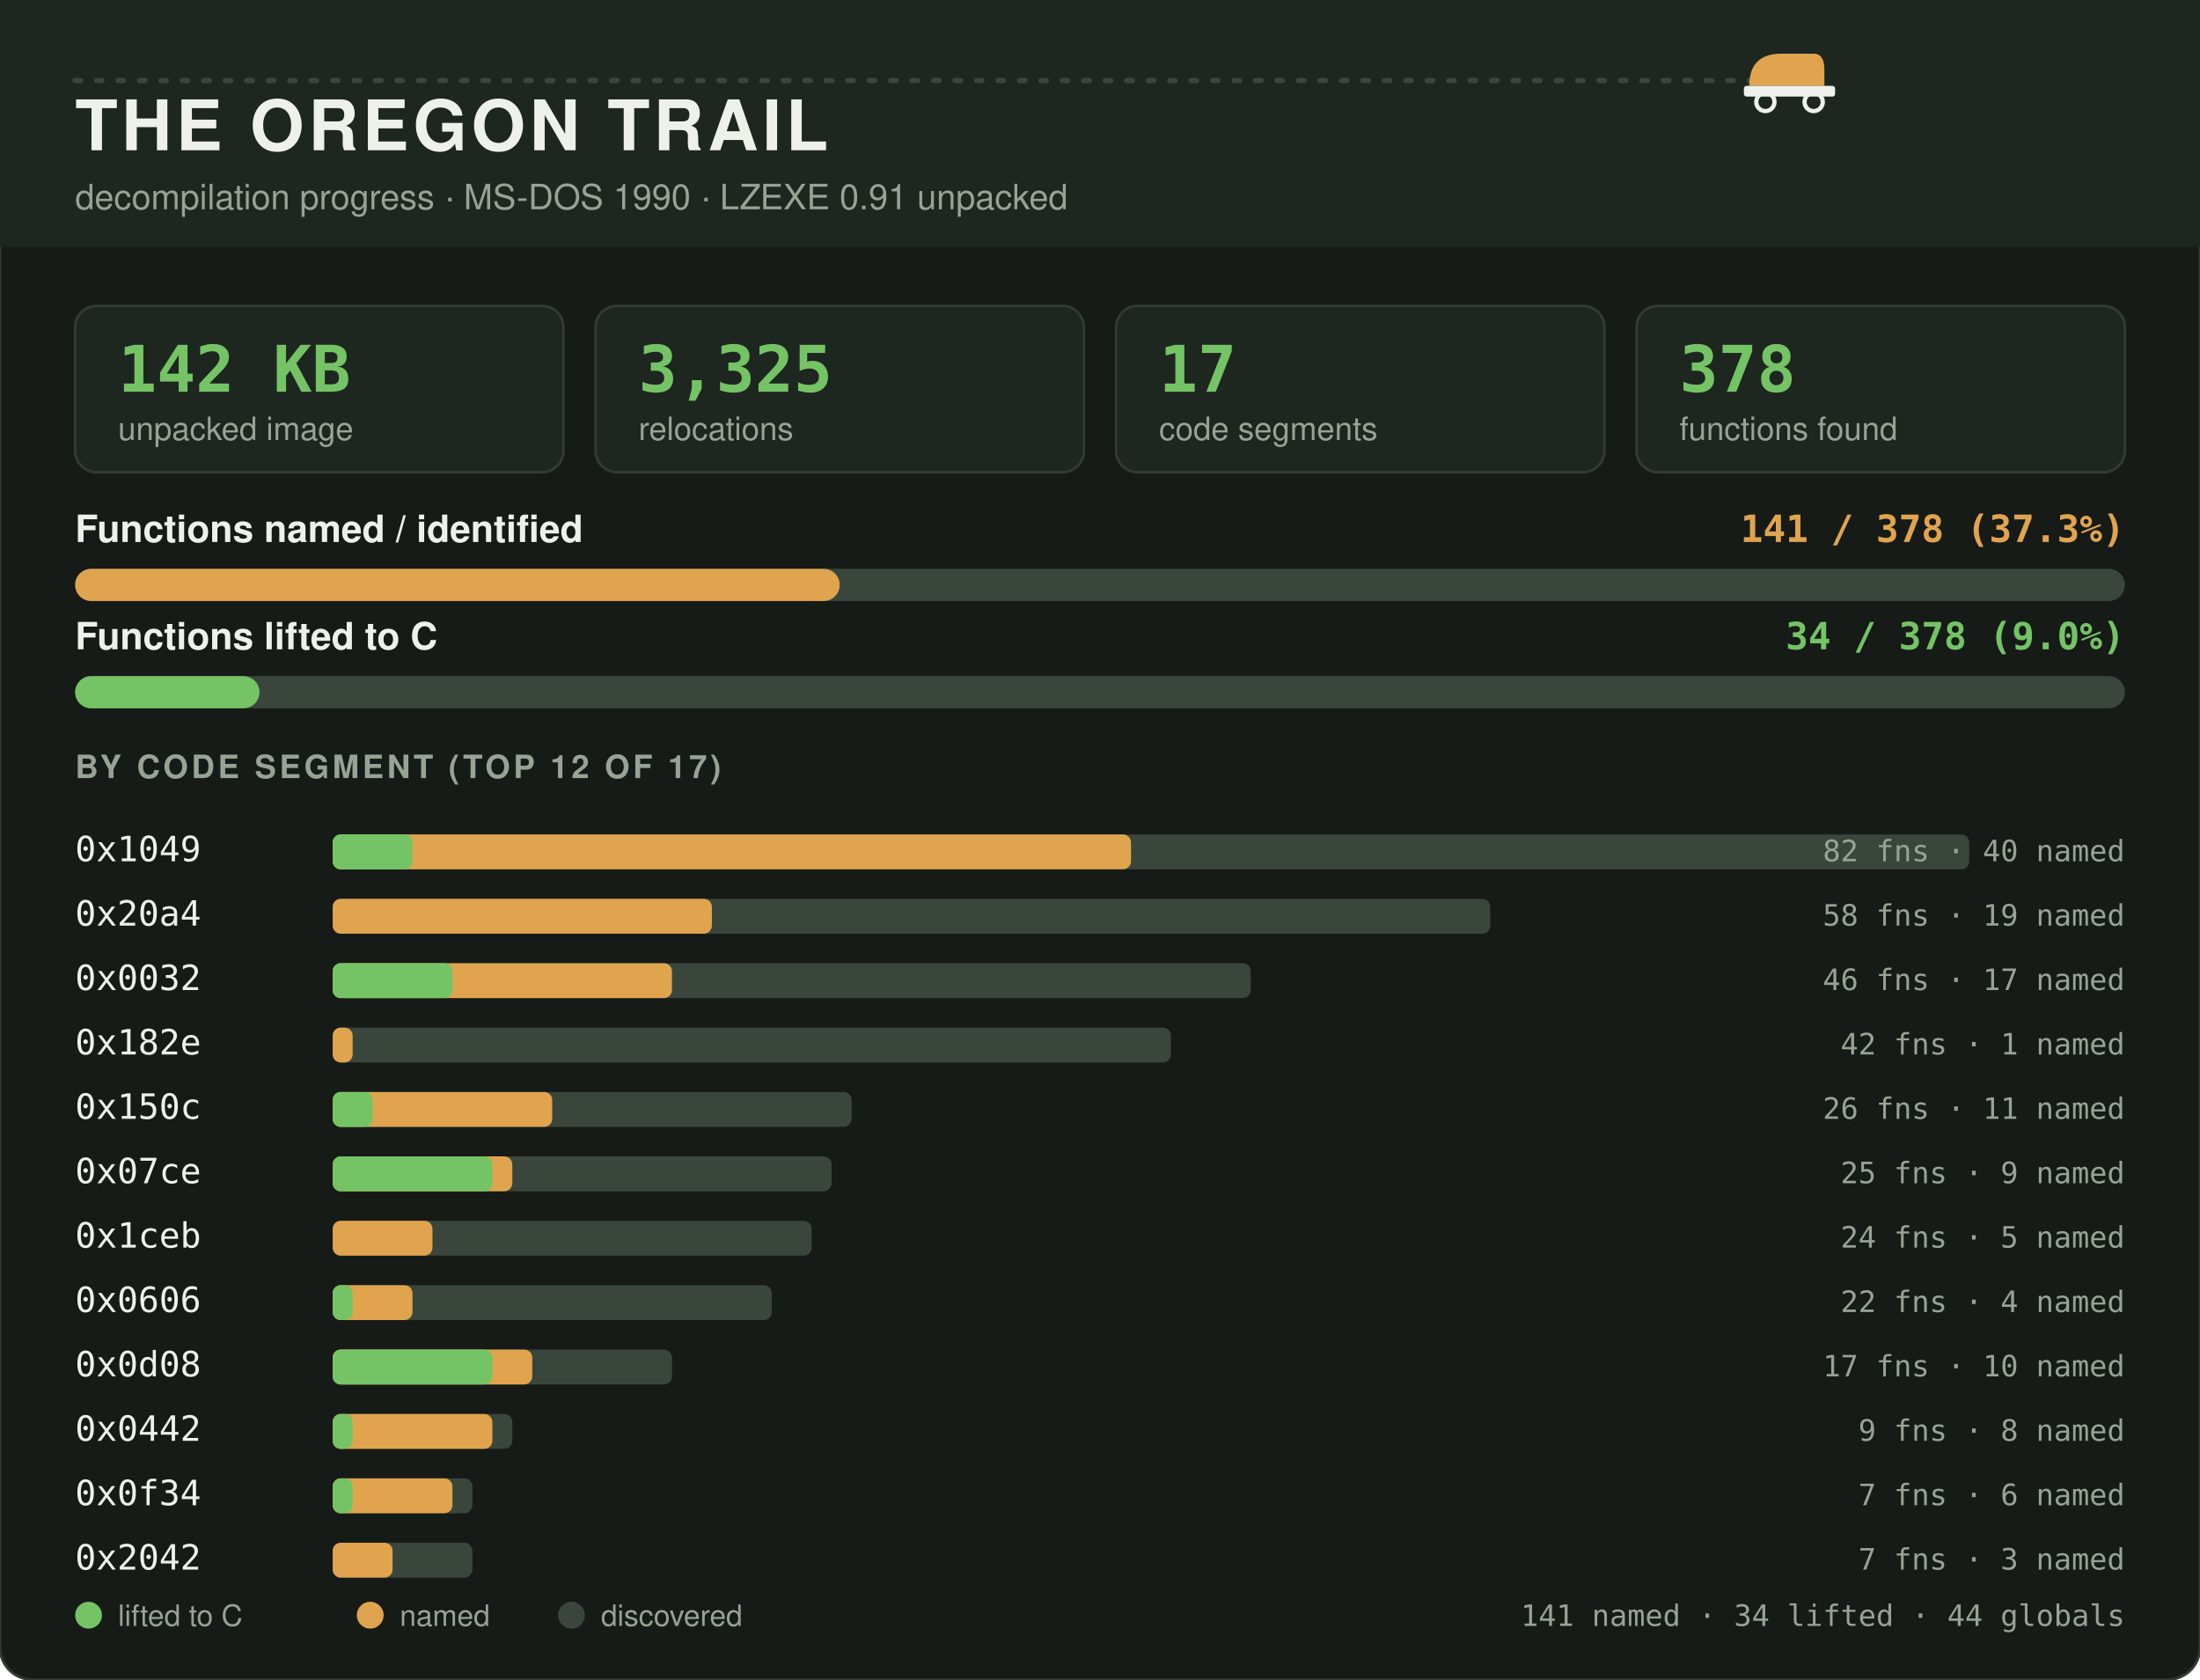
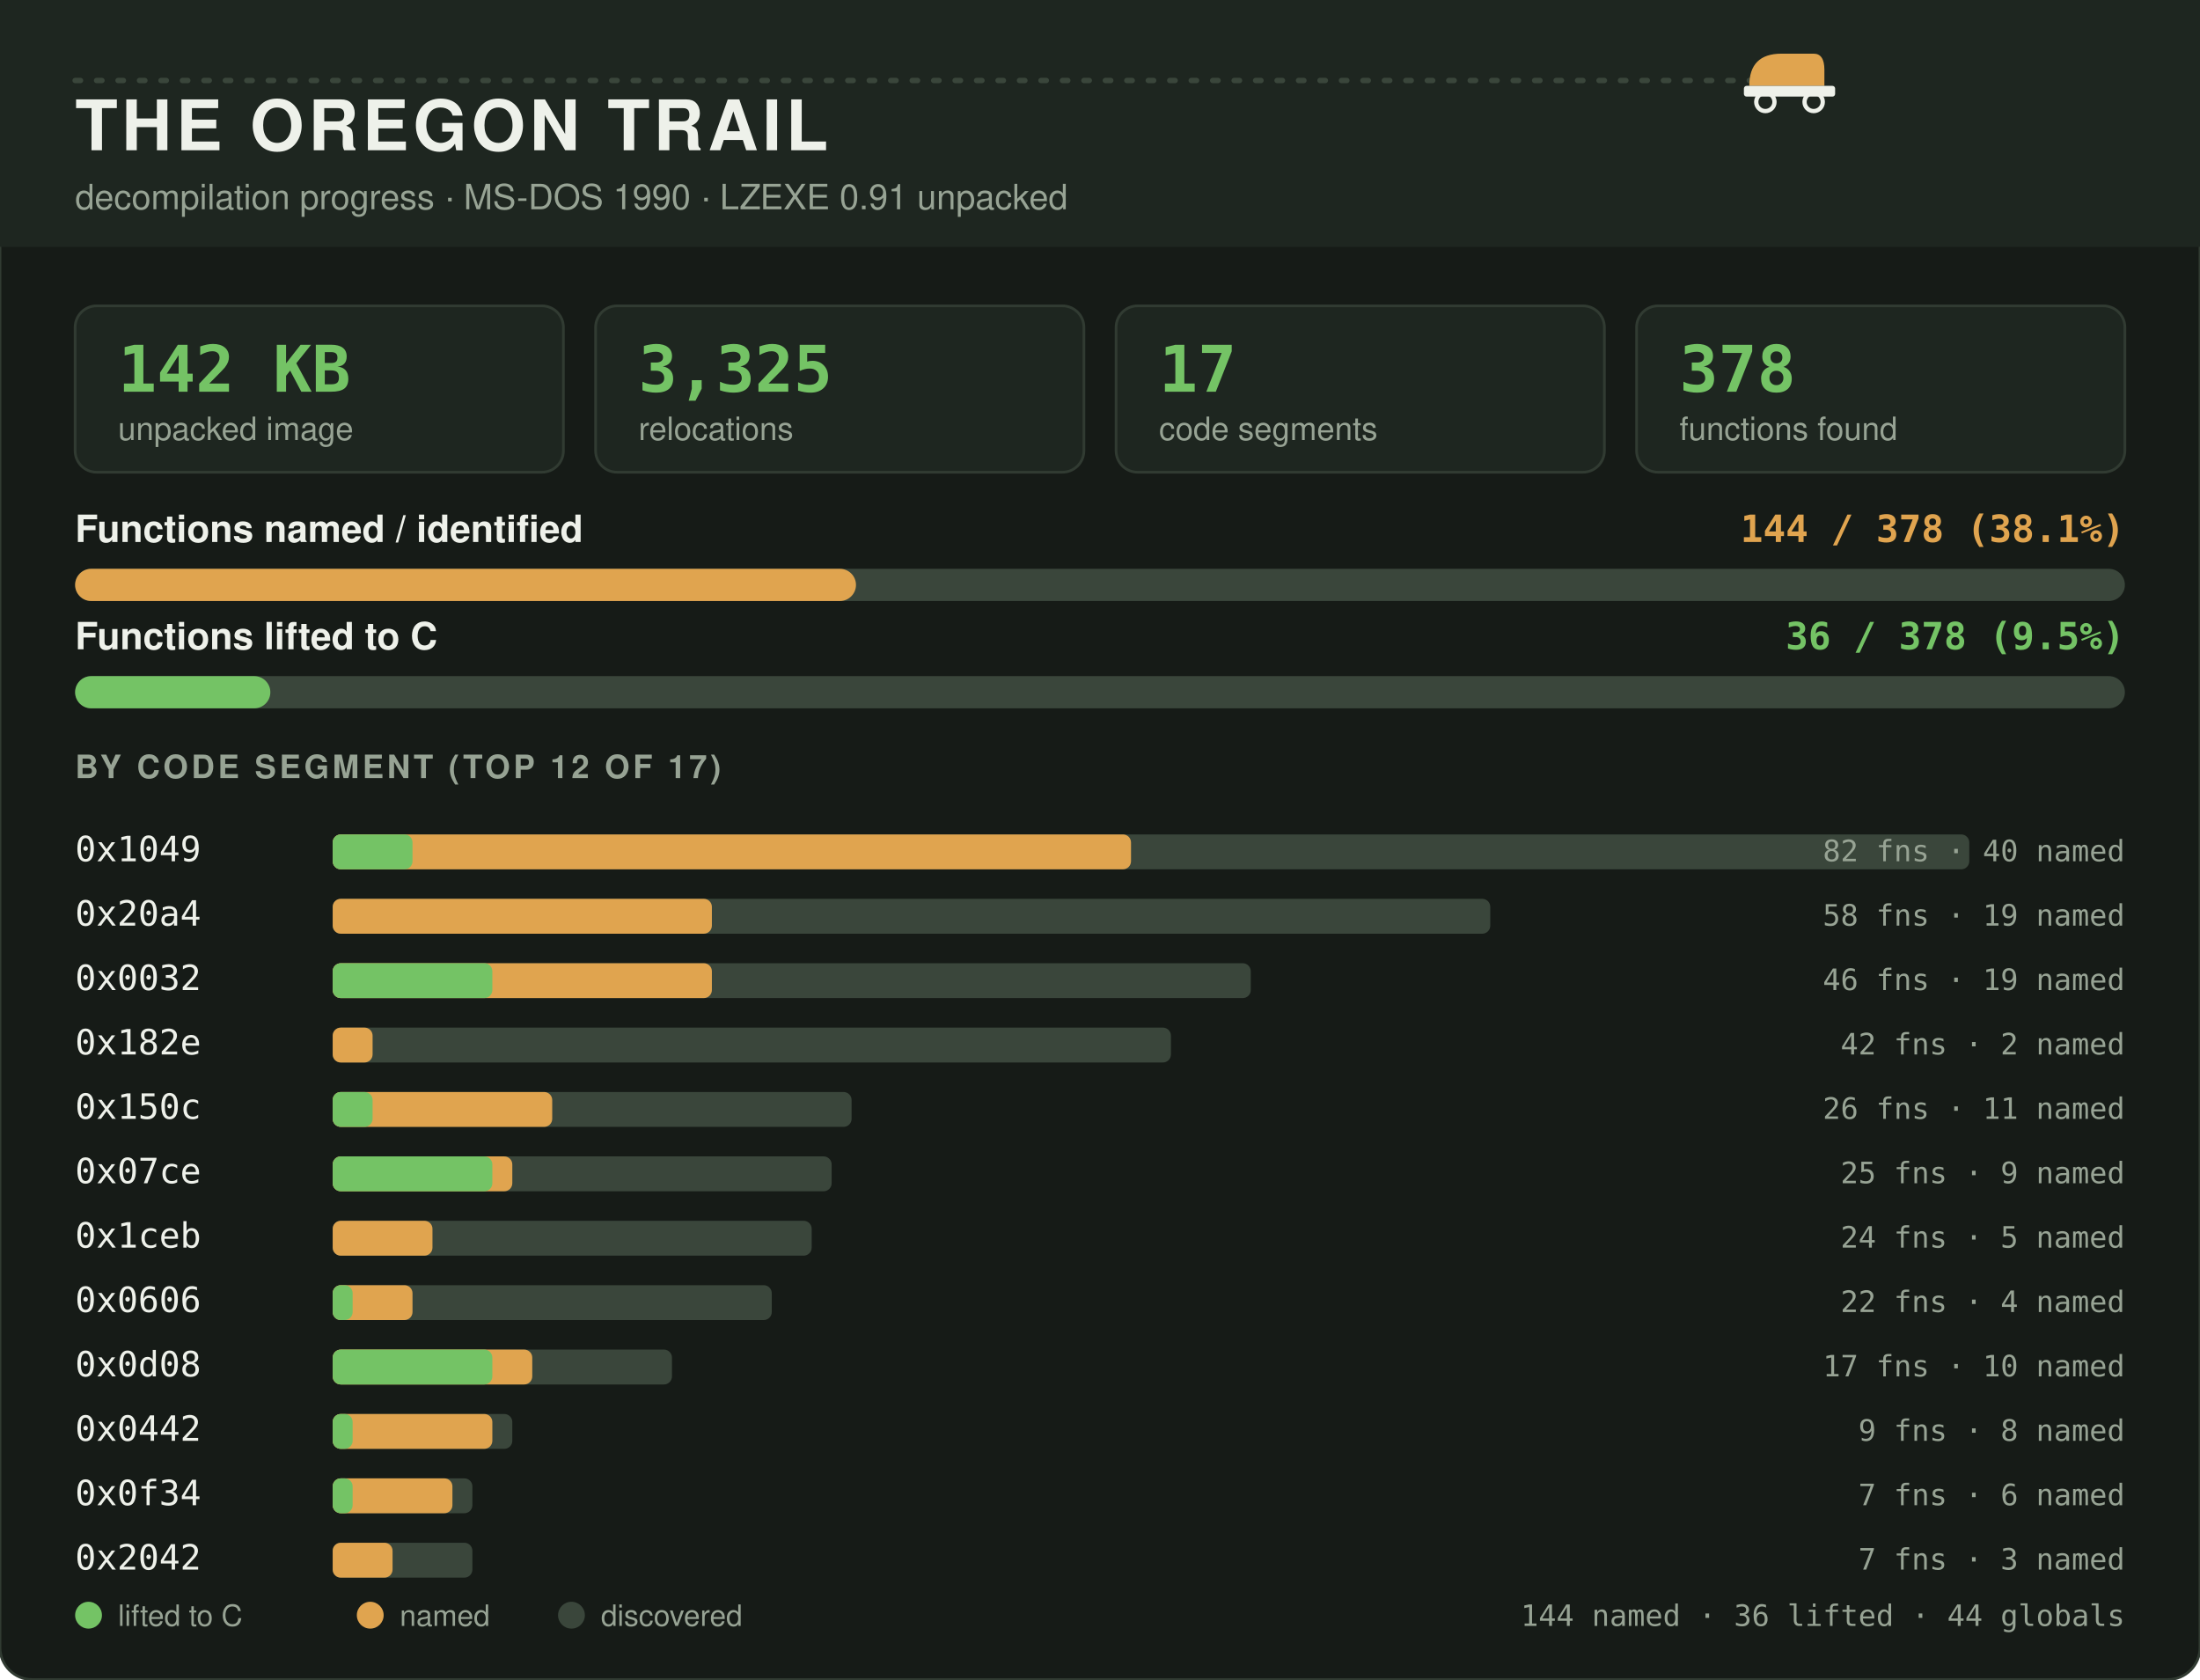
<svg xmlns="http://www.w3.org/2000/svg" width="820" height="626" viewBox="0 0 820 626" font-family="sans-serif">
  <rect x="0" y="0" width="820" height="626" rx="12" fill="#161b17" stroke="#313b32" stroke-width="1" />
  <rect x="0" y="0" width="820" height="92" rx="0" fill="#1e2620" />
  <line x1="28" y1="30" x2="670" y2="30" stroke="#3a463b" stroke-width="2" stroke-dasharray="2 6" stroke-linecap="round" />
  <g transform="translate(650,18)">
    <path d="M2 14 Q2 2 14 2 L26 2 Q30 2 30 8 L30 14 Z" fill="#e0a44f" />
    <rect x="0" y="14" width="34" height="4" rx="1" fill="#eef1ea" />
    <circle cx="8" cy="20" r="3.4" fill="none" stroke="#eef1ea" stroke-width="1.6" />
    <circle cx="26" cy="20" r="3.4" fill="none" stroke="#eef1ea" stroke-width="1.6" />
  </g>
  <text x="28" y="56" font-family="Segoe UI,Helvetica,Arial,sans-serif" font-size="26" fill="#eef1ea" text-anchor="start" font-weight="700" letter-spacing="1.5">THE OREGON TRAIL</text>
  <text x="28" y="78" font-family="Segoe UI,Helvetica,Arial,sans-serif" font-size="13" fill="#97a394" text-anchor="start" font-weight="400">decompilation progress · MS-DOS 1990 · LZEXE 0.91 unpacked</text>
  <rect x="28.0" y="114" width="182.0" height="62" rx="8" fill="#1e2620" stroke="#313b32" stroke-width="1" />
  <text x="44.0" y="146" font-family="ui-monospace,Consolas,monospace" font-size="24" fill="#74c365" text-anchor="start" font-weight="700">142 KB</text>
  <text x="44.0" y="164" font-family="Segoe UI,Helvetica,Arial,sans-serif" font-size="12" fill="#97a394" text-anchor="start" font-weight="400">unpacked image</text>
  <rect x="222.0" y="114" width="182.0" height="62" rx="8" fill="#1e2620" stroke="#313b32" stroke-width="1" />
  <text x="238.0" y="146" font-family="ui-monospace,Consolas,monospace" font-size="24" fill="#74c365" text-anchor="start" font-weight="700">3,325</text>
  <text x="238.0" y="164" font-family="Segoe UI,Helvetica,Arial,sans-serif" font-size="12" fill="#97a394" text-anchor="start" font-weight="400">relocations</text>
  <rect x="416.0" y="114" width="182.0" height="62" rx="8" fill="#1e2620" stroke="#313b32" stroke-width="1" />
  <text x="432.0" y="146" font-family="ui-monospace,Consolas,monospace" font-size="24" fill="#74c365" text-anchor="start" font-weight="700">17</text>
  <text x="432.0" y="164" font-family="Segoe UI,Helvetica,Arial,sans-serif" font-size="12" fill="#97a394" text-anchor="start" font-weight="400">code segments</text>
  <rect x="610.0" y="114" width="182.0" height="62" rx="8" fill="#1e2620" stroke="#313b32" stroke-width="1" />
  <text x="626.0" y="146" font-family="ui-monospace,Consolas,monospace" font-size="24" fill="#74c365" text-anchor="start" font-weight="700">378</text>
  <text x="626.0" y="164" font-family="Segoe UI,Helvetica,Arial,sans-serif" font-size="12" fill="#97a394" text-anchor="start" font-weight="400">functions found</text>
  <text x="28" y="202" font-family="Segoe UI,Helvetica,Arial,sans-serif" font-size="14" fill="#eef1ea" text-anchor="start" font-weight="600">Functions named / identified</text>
-   <text x="792" y="202" font-family="ui-monospace,Consolas,monospace" font-size="14" fill="#e0a44f" text-anchor="end" font-weight="700">141 / 378  (37.3%)</text>
+   <text x="792" y="202" font-family="ui-monospace,Consolas,monospace" font-size="14" fill="#e0a44f" text-anchor="end" font-weight="700">144 / 378  (38.1%)</text>
  <rect x="28" y="212" width="764" height="12" rx="6" fill="#3a463b" />
-   <rect x="28" y="212" width="284.984" height="12" rx="6" fill="#e0a44f" />
+   <rect x="28" y="212" width="291.048" height="12" rx="6" fill="#e0a44f" />
  <text x="28" y="242" font-family="Segoe UI,Helvetica,Arial,sans-serif" font-size="14" fill="#eef1ea" text-anchor="start" font-weight="600">Functions lifted to C</text>
-   <text x="792" y="242" font-family="ui-monospace,Consolas,monospace" font-size="14" fill="#74c365" text-anchor="end" font-weight="700">34 / 378  (9.0%)</text>
+   <text x="792" y="242" font-family="ui-monospace,Consolas,monospace" font-size="14" fill="#74c365" text-anchor="end" font-weight="700">36 / 378  (9.5%)</text>
  <rect x="28" y="252" width="764" height="12" rx="6" fill="#3a463b" />
-   <rect x="28" y="252" width="68.72" height="12" rx="6" fill="#74c365" />
+   <rect x="28" y="252" width="72.762" height="12" rx="6" fill="#74c365" />
  <text x="28" y="290" font-family="Segoe UI,Helvetica,Arial,sans-serif" font-size="12" fill="#97a394" text-anchor="start" font-weight="700" letter-spacing="1.2">BY CODE SEGMENT  (TOP 12 OF 17)</text>
  <text x="28" y="321" font-family="ui-monospace,Consolas,monospace" font-size="13" fill="#eef1ea" text-anchor="start" font-weight="400">0x1049</text>
  <rect x="124" y="311" width="610.0" height="13" rx="3" fill="#3a463b" />
  <rect x="124" y="311" width="297.561" height="13" rx="3" fill="#e0a44f" />
  <rect x="124" y="311" width="29.756" height="13" rx="3" fill="#74c365" />
  <text x="792" y="321" font-family="ui-monospace,Consolas,monospace" font-size="11" fill="#97a394" text-anchor="end" font-weight="400">82 fns  · 40 named</text>
  <text x="28" y="345" font-family="ui-monospace,Consolas,monospace" font-size="13" fill="#eef1ea" text-anchor="start" font-weight="400">0x20a4</text>
  <rect x="124" y="335" width="431.463" height="13" rx="3" fill="#3a463b" />
  <rect x="124" y="335" width="141.341" height="13" rx="3" fill="#e0a44f" />
  <text x="792" y="345" font-family="ui-monospace,Consolas,monospace" font-size="11" fill="#97a394" text-anchor="end" font-weight="400">58 fns  · 19 named</text>
  <text x="28" y="369" font-family="ui-monospace,Consolas,monospace" font-size="13" fill="#eef1ea" text-anchor="start" font-weight="400">0x0032</text>
  <rect x="124" y="359" width="342.195" height="13" rx="3" fill="#3a463b" />
-   <rect x="124" y="359" width="126.463" height="13" rx="3" fill="#e0a44f" />
-   <rect x="124" y="359" width="44.634" height="13" rx="3" fill="#74c365" />
-   <text x="792" y="369" font-family="ui-monospace,Consolas,monospace" font-size="11" fill="#97a394" text-anchor="end" font-weight="400">46 fns  · 17 named</text>
+   <rect x="124" y="359" width="141.341" height="13" rx="3" fill="#e0a44f" />
+   <rect x="124" y="359" width="59.512" height="13" rx="3" fill="#74c365" />
+   <text x="792" y="369" font-family="ui-monospace,Consolas,monospace" font-size="11" fill="#97a394" text-anchor="end" font-weight="400">46 fns  · 19 named</text>
  <text x="28" y="393" font-family="ui-monospace,Consolas,monospace" font-size="13" fill="#eef1ea" text-anchor="start" font-weight="400">0x182e</text>
  <rect x="124" y="383" width="312.439" height="13" rx="3" fill="#3a463b" />
-   <rect x="124" y="383" width="7.439" height="13" rx="3" fill="#e0a44f" />
-   <text x="792" y="393" font-family="ui-monospace,Consolas,monospace" font-size="11" fill="#97a394" text-anchor="end" font-weight="400">42 fns  · 1 named</text>
+   <rect x="124" y="383" width="14.878" height="13" rx="3" fill="#e0a44f" />
+   <text x="792" y="393" font-family="ui-monospace,Consolas,monospace" font-size="11" fill="#97a394" text-anchor="end" font-weight="400">42 fns  · 2 named</text>
  <text x="28" y="417" font-family="ui-monospace,Consolas,monospace" font-size="13" fill="#eef1ea" text-anchor="start" font-weight="400">0x150c</text>
  <rect x="124" y="407" width="193.415" height="13" rx="3" fill="#3a463b" />
  <rect x="124" y="407" width="81.829" height="13" rx="3" fill="#e0a44f" />
  <rect x="124" y="407" width="14.878" height="13" rx="3" fill="#74c365" />
  <text x="792" y="417" font-family="ui-monospace,Consolas,monospace" font-size="11" fill="#97a394" text-anchor="end" font-weight="400">26 fns  · 11 named</text>
  <text x="28" y="441" font-family="ui-monospace,Consolas,monospace" font-size="13" fill="#eef1ea" text-anchor="start" font-weight="400">0x07ce</text>
  <rect x="124" y="431" width="185.976" height="13" rx="3" fill="#3a463b" />
  <rect x="124" y="431" width="66.951" height="13" rx="3" fill="#e0a44f" />
  <rect x="124" y="431" width="59.512" height="13" rx="3" fill="#74c365" />
  <text x="792" y="441" font-family="ui-monospace,Consolas,monospace" font-size="11" fill="#97a394" text-anchor="end" font-weight="400">25 fns  · 9 named</text>
  <text x="28" y="465" font-family="ui-monospace,Consolas,monospace" font-size="13" fill="#eef1ea" text-anchor="start" font-weight="400">0x1ceb</text>
  <rect x="124" y="455" width="178.537" height="13" rx="3" fill="#3a463b" />
  <rect x="124" y="455" width="37.195" height="13" rx="3" fill="#e0a44f" />
  <text x="792" y="465" font-family="ui-monospace,Consolas,monospace" font-size="11" fill="#97a394" text-anchor="end" font-weight="400">24 fns  · 5 named</text>
  <text x="28" y="489" font-family="ui-monospace,Consolas,monospace" font-size="13" fill="#eef1ea" text-anchor="start" font-weight="400">0x0606</text>
  <rect x="124" y="479" width="163.659" height="13" rx="3" fill="#3a463b" />
  <rect x="124" y="479" width="29.756" height="13" rx="3" fill="#e0a44f" />
  <rect x="124" y="479" width="7.439" height="13" rx="3" fill="#74c365" />
  <text x="792" y="489" font-family="ui-monospace,Consolas,monospace" font-size="11" fill="#97a394" text-anchor="end" font-weight="400">22 fns  · 4 named</text>
  <text x="28" y="513" font-family="ui-monospace,Consolas,monospace" font-size="13" fill="#eef1ea" text-anchor="start" font-weight="400">0x0d08</text>
  <rect x="124" y="503" width="126.463" height="13" rx="3" fill="#3a463b" />
  <rect x="124" y="503" width="74.39" height="13" rx="3" fill="#e0a44f" />
  <rect x="124" y="503" width="59.512" height="13" rx="3" fill="#74c365" />
  <text x="792" y="513" font-family="ui-monospace,Consolas,monospace" font-size="11" fill="#97a394" text-anchor="end" font-weight="400">17 fns  · 10 named</text>
  <text x="28" y="537" font-family="ui-monospace,Consolas,monospace" font-size="13" fill="#eef1ea" text-anchor="start" font-weight="400">0x0442</text>
  <rect x="124" y="527" width="66.951" height="13" rx="3" fill="#3a463b" />
  <rect x="124" y="527" width="59.512" height="13" rx="3" fill="#e0a44f" />
  <rect x="124" y="527" width="7.439" height="13" rx="3" fill="#74c365" />
  <text x="792" y="537" font-family="ui-monospace,Consolas,monospace" font-size="11" fill="#97a394" text-anchor="end" font-weight="400">9 fns  · 8 named</text>
  <text x="28" y="561" font-family="ui-monospace,Consolas,monospace" font-size="13" fill="#eef1ea" text-anchor="start" font-weight="400">0x0f34</text>
  <rect x="124" y="551" width="52.073" height="13" rx="3" fill="#3a463b" />
  <rect x="124" y="551" width="44.634" height="13" rx="3" fill="#e0a44f" />
  <rect x="124" y="551" width="7.439" height="13" rx="3" fill="#74c365" />
  <text x="792" y="561" font-family="ui-monospace,Consolas,monospace" font-size="11" fill="#97a394" text-anchor="end" font-weight="400">7 fns  · 6 named</text>
  <text x="28" y="585" font-family="ui-monospace,Consolas,monospace" font-size="13" fill="#eef1ea" text-anchor="start" font-weight="400">0x2042</text>
  <rect x="124" y="575" width="52.073" height="13" rx="3" fill="#3a463b" />
  <rect x="124" y="575" width="22.317" height="13" rx="3" fill="#e0a44f" />
  <text x="792" y="585" font-family="ui-monospace,Consolas,monospace" font-size="11" fill="#97a394" text-anchor="end" font-weight="400">7 fns  · 3 named</text>
  <circle cx="33" cy="602" r="5" fill="#74c365" />
  <text x="44" y="606" font-family="Segoe UI,Helvetica,Arial,sans-serif" font-size="11" fill="#97a394" text-anchor="start" font-weight="400">lifted to C</text>
  <circle cx="138" cy="602" r="5" fill="#e0a44f" />
  <text x="149" y="606" font-family="Segoe UI,Helvetica,Arial,sans-serif" font-size="11" fill="#97a394" text-anchor="start" font-weight="400">named</text>
  <circle cx="213" cy="602" r="5" fill="#3a463b" />
  <text x="224" y="606" font-family="Segoe UI,Helvetica,Arial,sans-serif" font-size="11" fill="#97a394" text-anchor="start" font-weight="400">discovered</text>
-   <text x="792" y="606" font-family="ui-monospace,Consolas,monospace" font-size="11" fill="#97a394" text-anchor="end" font-weight="400">141 named · 34 lifted · 44 globals</text>
+   <text x="792" y="606" font-family="ui-monospace,Consolas,monospace" font-size="11" fill="#97a394" text-anchor="end" font-weight="400">144 named · 36 lifted · 44 globals</text>
</svg>
